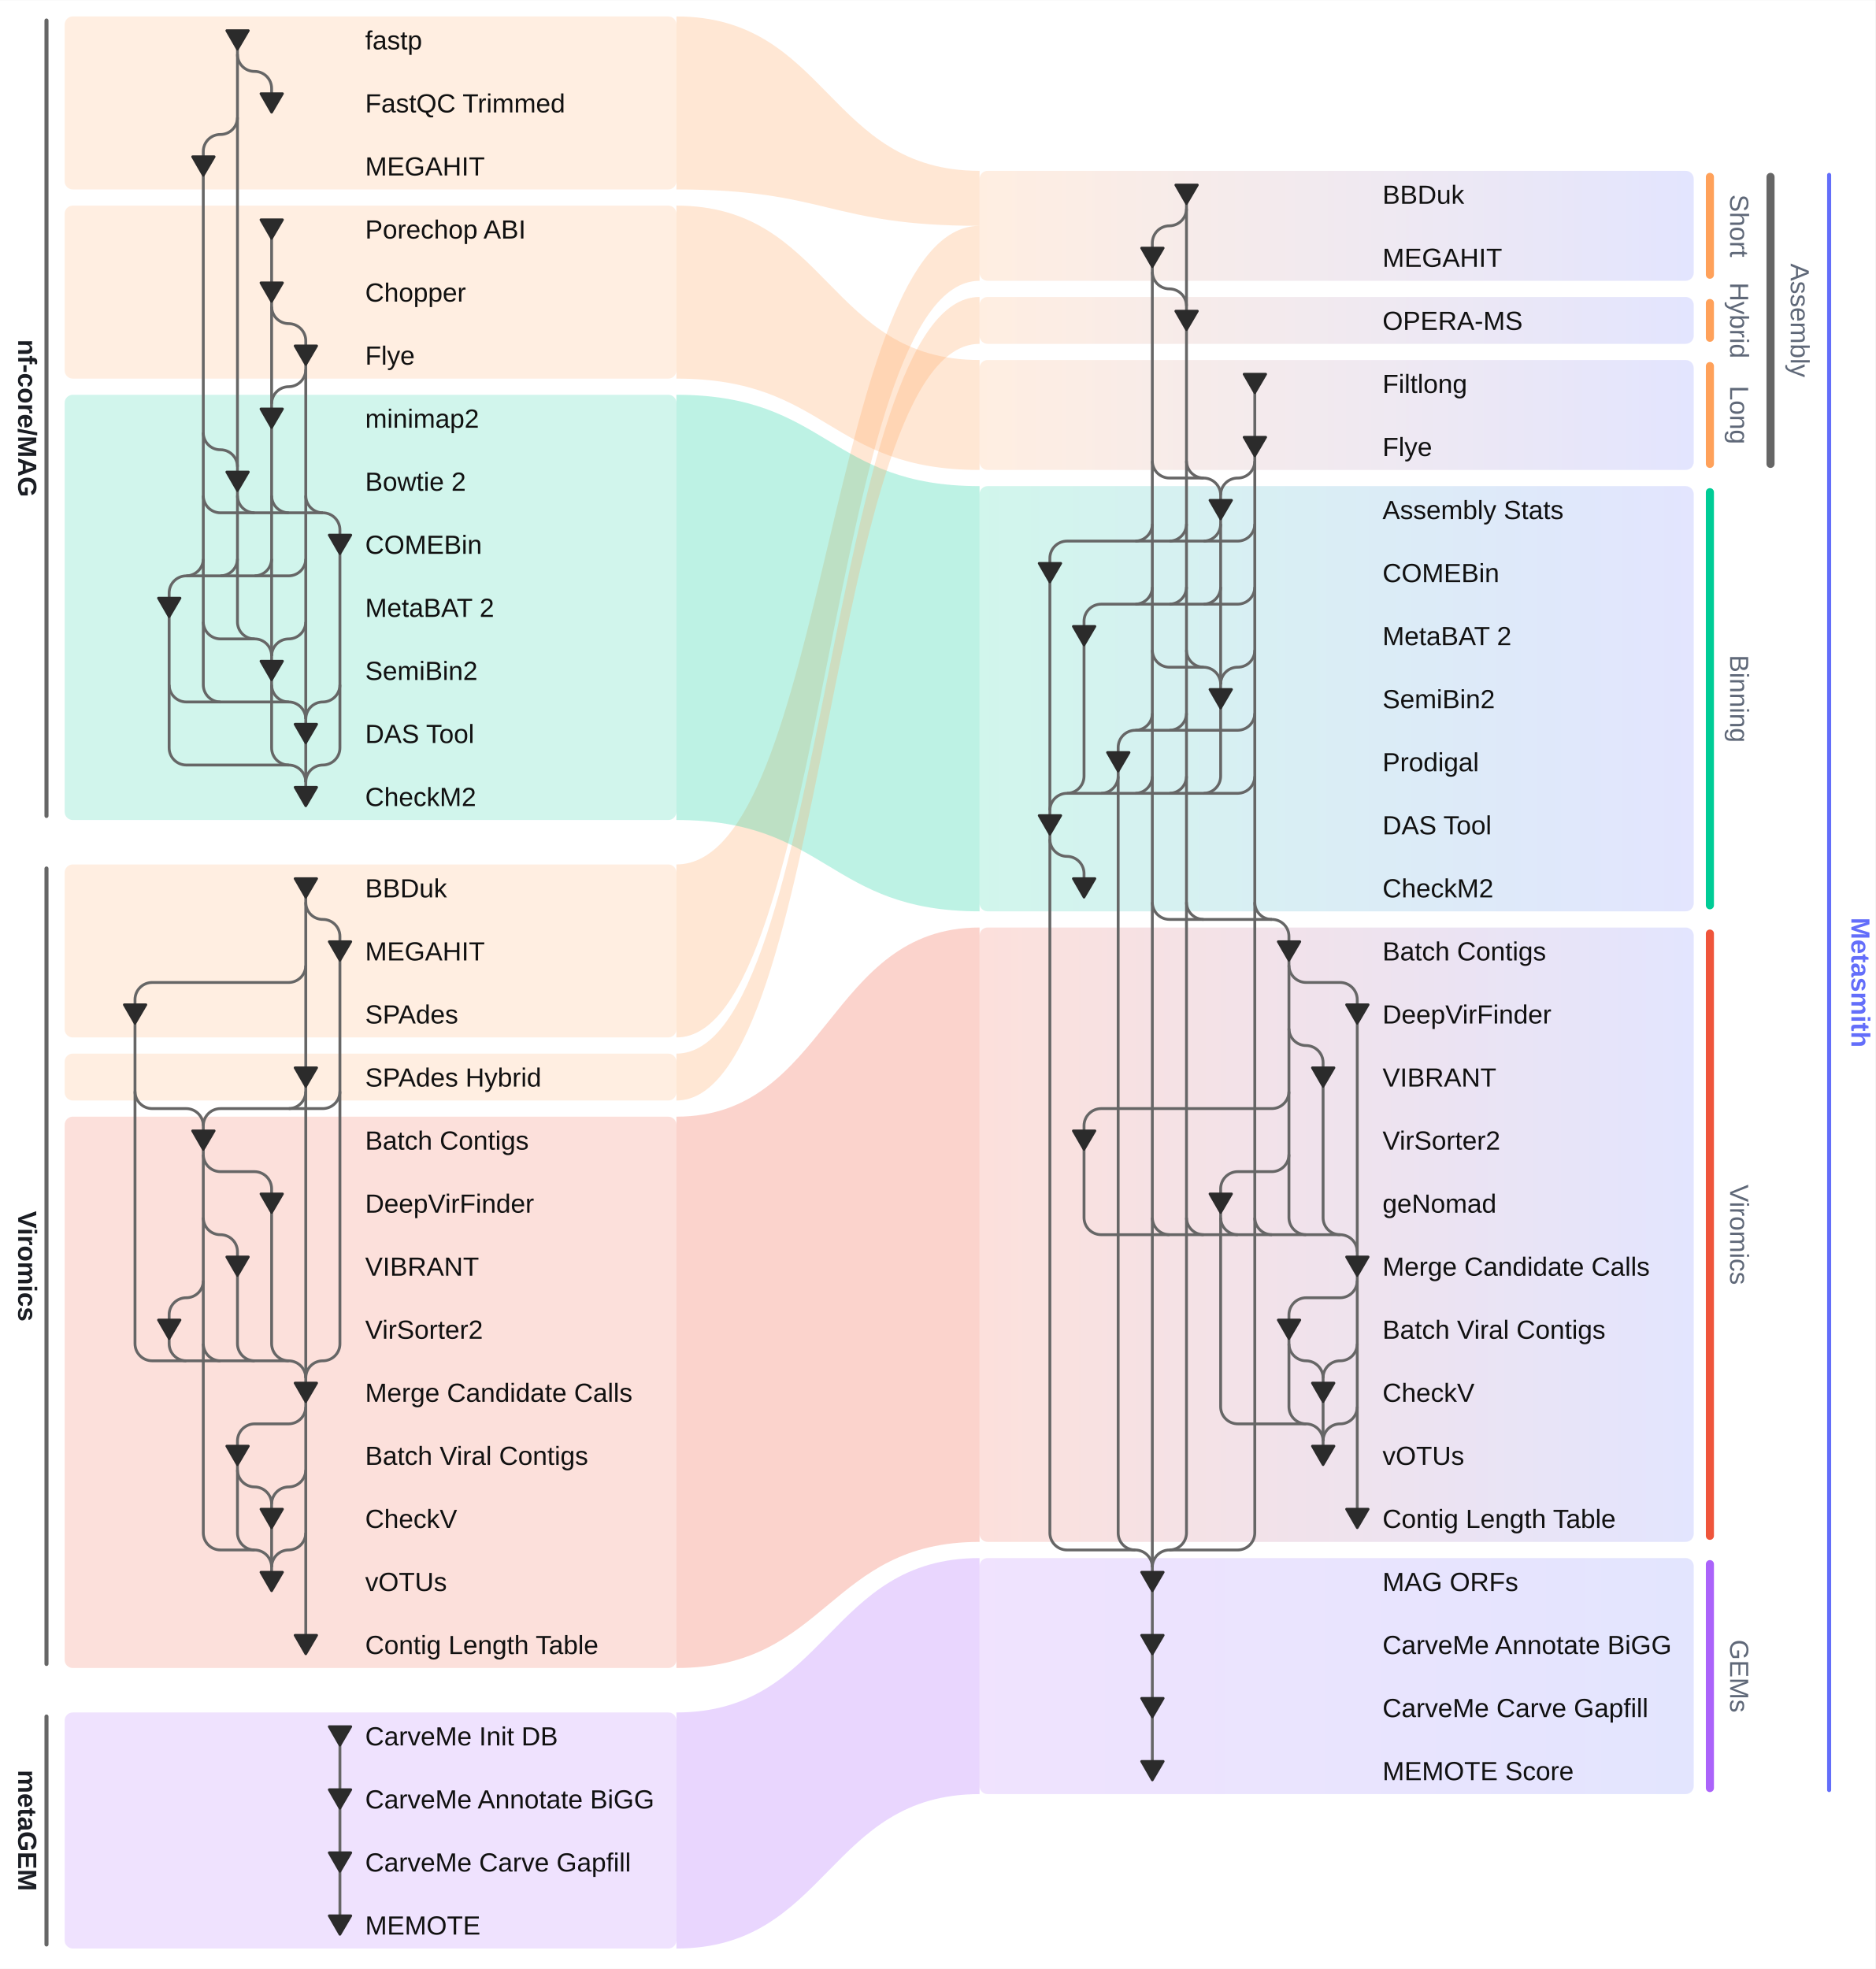
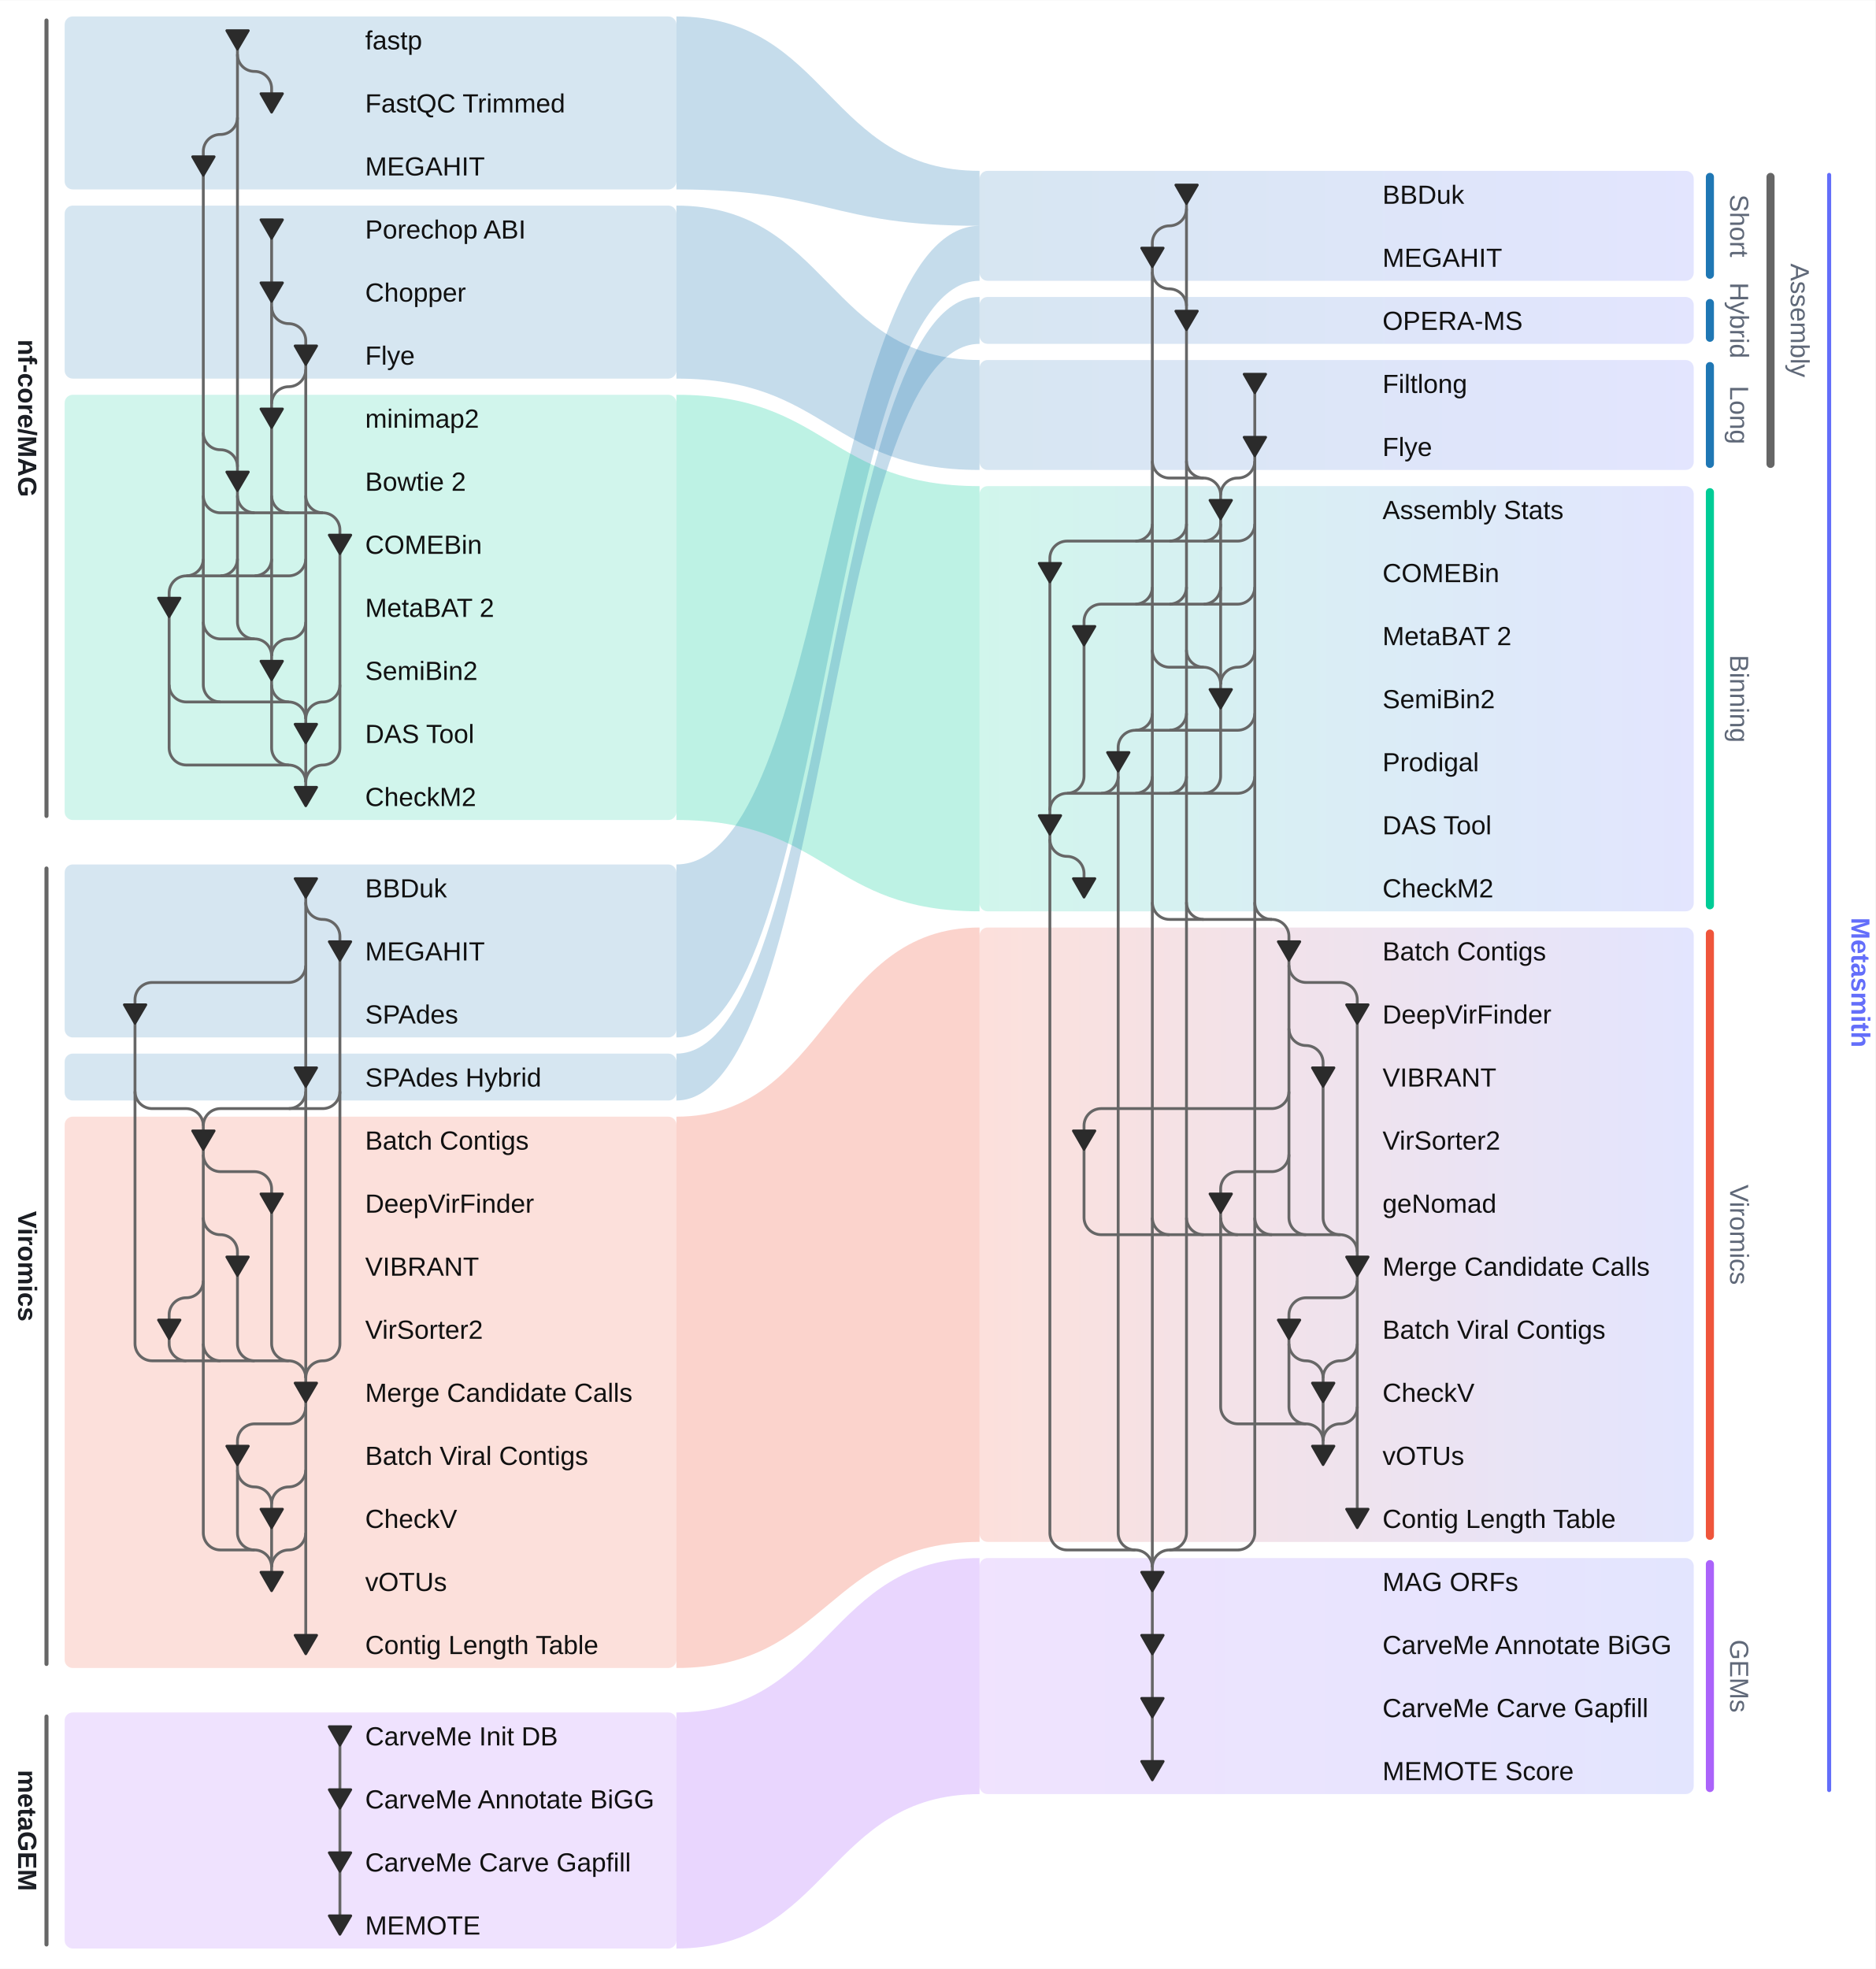
<svg xmlns="http://www.w3.org/2000/svg" width="742" height="779" viewBox="0 0 928 974">
  <rect width="100%" height="100%" fill="#FFFFFF" />
  <defs>
    <linearGradient id="fade-short" gradientUnits="userSpaceOnUse" x1="484.7" y1="0" x2="838.1" y2="0">
-       <stop offset="0" stop-color="#FFA15A" />
+       <stop offset="0" stop-color="#1F77B4" />
      <stop offset="1" stop-color="#636EFA" />
    </linearGradient>
    <linearGradient id="fade-hybrid" gradientUnits="userSpaceOnUse" x1="484.7" y1="0" x2="838.1" y2="0">
-       <stop offset="0" stop-color="#FFA15A" />
+       <stop offset="0" stop-color="#1F77B4" />
      <stop offset="1" stop-color="#636EFA" />
    </linearGradient>
    <linearGradient id="fade-long" gradientUnits="userSpaceOnUse" x1="484.7" y1="0" x2="838.1" y2="0">
-       <stop offset="0" stop-color="#FFA15A" />
+       <stop offset="0" stop-color="#1F77B4" />
      <stop offset="1" stop-color="#636EFA" />
    </linearGradient>
    <linearGradient id="fade-bin" gradientUnits="userSpaceOnUse" x1="484.7" y1="0" x2="838.1" y2="0">
      <stop offset="0" stop-color="#00CC96" />
      <stop offset="1" stop-color="#636EFA" />
    </linearGradient>
    <linearGradient id="fade-vir" gradientUnits="userSpaceOnUse" x1="484.7" y1="0" x2="838.1" y2="0">
      <stop offset="0" stop-color="#EF553B" />
      <stop offset="1" stop-color="#636EFA" />
    </linearGradient>
    <linearGradient id="fade-gem" gradientUnits="userSpaceOnUse" x1="484.7" y1="0" x2="838.1" y2="0">
      <stop offset="0" stop-color="#AB63FA" />
      <stop offset="1" stop-color="#636EFA" />
    </linearGradient>
  </defs>
-   <rect x="32.0" y="8.0" width="302.7" height="85.6" rx="4" fill="#FFA15A" fill-opacity="0.18" />
-   <rect x="32.0" y="101.6" width="302.7" height="85.6" rx="4" fill="#FFA15A" fill-opacity="0.18" />
+   <rect x="32.0" y="8.0" width="302.7" height="85.6" rx="4" fill="#1F77B4" fill-opacity="0.18" />
+   <rect x="32.0" y="101.6" width="302.7" height="85.6" rx="4" fill="#1F77B4" fill-opacity="0.18" />
  <rect x="32.0" y="195.2" width="302.7" height="210.4" rx="4" fill="#00CC96" fill-opacity="0.18" />
-   <rect x="32.0" y="427.6" width="302.7" height="85.6" rx="4" fill="#FFA15A" fill-opacity="0.18" />
-   <rect x="32.0" y="521.2" width="302.7" height="23.2" rx="4" fill="#FFA15A" fill-opacity="0.18" />
+   <rect x="32.0" y="427.6" width="302.7" height="85.6" rx="4" fill="#1F77B4" fill-opacity="0.18" />
+   <rect x="32.0" y="521.2" width="302.7" height="23.2" rx="4" fill="#1F77B4" fill-opacity="0.18" />
  <rect x="32.0" y="552.4" width="302.7" height="272.8" rx="4" fill="#EF553B" fill-opacity="0.18" />
  <rect x="32.0" y="847.2" width="302.7" height="116.8" rx="4" fill="#AB63FA" fill-opacity="0.18" />
  <rect x="484.7" y="84.4" width="353.4" height="54.4" rx="4" fill="url(#fade-short)" fill-opacity="0.18" />
  <rect x="484.7" y="146.8" width="353.4" height="23.2" rx="4" fill="url(#fade-hybrid)" fill-opacity="0.18" />
  <rect x="484.7" y="178.0" width="353.4" height="54.4" rx="4" fill="url(#fade-long)" fill-opacity="0.18" />
  <rect x="484.7" y="240.4" width="353.4" height="210.4" rx="4" fill="url(#fade-bin)" fill-opacity="0.18" />
  <rect x="484.7" y="458.8" width="353.4" height="304.0" rx="4" fill="url(#fade-vir)" fill-opacity="0.18" />
  <rect x="484.7" y="770.8" width="353.4" height="116.8" rx="4" fill="url(#fade-gem)" fill-opacity="0.18" />
-   <path d="M 334.7,8.0 C 409.7,8.0 409.7,84.4 484.7,84.4 L 484.7,111.6 C 409.7,111.6 409.7,93.6 334.7,93.6 Z" fill="#FFA15A" fill-opacity="0.26" />
-   <path d="M 334.7,427.6 C 409.7,427.6 409.7,111.6 484.7,111.6 L 484.7,138.8 C 409.7,138.8 409.7,513.2 334.7,513.2 Z" fill="#FFA15A" fill-opacity="0.26" />
-   <path d="M 334.7,101.6 C 409.7,101.6 409.7,178.0 484.7,178.0 L 484.7,232.4 C 409.7,232.4 409.7,187.2 334.7,187.2 Z" fill="#FFA15A" fill-opacity="0.26" />
+   <path d="M 334.7,8.0 C 409.7,8.0 409.7,84.4 484.7,84.4 L 484.7,111.6 C 409.7,111.6 409.7,93.6 334.7,93.6 Z" fill="#1F77B4" fill-opacity="0.26" />
+   <path d="M 334.7,427.6 C 409.7,427.6 409.7,111.6 484.7,111.6 L 484.7,138.8 C 409.7,138.8 409.7,513.2 334.7,513.2 Z" fill="#1F77B4" fill-opacity="0.26" />
+   <path d="M 334.7,101.6 C 409.7,101.6 409.7,178.0 484.7,178.0 L 484.7,232.4 C 409.7,232.4 409.7,187.2 334.7,187.2 Z" fill="#1F77B4" fill-opacity="0.26" />
  <path d="M 334.7,195.2 C 409.7,195.2 409.7,240.4 484.7,240.4 L 484.7,450.8 C 409.7,450.8 409.7,405.6 334.7,405.6 Z" fill="#00CC96" fill-opacity="0.26" />
-   <path d="M 334.7,521.2 C 409.7,521.2 409.7,146.8 484.7,146.8 L 484.7,170.0 C 409.7,170.0 409.7,544.4 334.7,544.4 Z" fill="#FFA15A" fill-opacity="0.26" />
+   <path d="M 334.7,521.2 C 409.7,521.2 409.7,146.8 484.7,146.8 L 484.7,170.0 C 409.7,170.0 409.7,544.4 334.7,544.4 Z" fill="#1F77B4" fill-opacity="0.26" />
  <path d="M 334.7,552.4 C 409.7,552.4 409.7,458.8 484.7,458.8 L 484.7,762.8 C 409.7,762.8 409.7,825.2 334.7,825.2 Z" fill="#EF553B" fill-opacity="0.26" />
  <path d="M 334.7,847.2 C 409.7,847.2 409.7,770.8 484.7,770.8 L 484.7,887.6 C 409.7,887.6 409.7,964.0 334.7,964.0 Z" fill="#AB63FA" fill-opacity="0.26" />
  <g transform="translate(58.9 -15.5)">
    <g fill="none" stroke="#666666" stroke-width="1.4" stroke-linejoin="round" stroke-linecap="butt">
      <path d="M 58.6,39.7 L 58.6,42.2 L 58.6,73.5 L 58.6,246.3 L 58.6,248.9" />
      <path d="M 58.6,258.1 L 58.6,260.6 L 58.6,291.9 L 58.6,323.1 A 8.4,8.4 0 0 0 67.1,331.5" />
      <path d="M 75.5,61.7 L 75.5,59.1 A 8.4,8.4 0 0 0 67.1,50.7 A 8.4,8.4 0 0 1 58.6,42.2" />
      <path d="M 75.5,133.3 L 75.5,155.3" />
      <path d="M 75.5,164.5 L 75.5,167.1 L 75.5,215.2 L 75.5,217.7" />
      <path d="M 75.5,226.9 L 75.5,260.6 L 75.5,291.9 L 75.5,339.9 L 75.5,342.5" />
      <path d="M 75.5,351.7 L 75.5,354.2 L 75.5,385.4 A 8.5,8.5 0 0 0 84.0,393.9" />
      <path d="M 41.7,92.9 L 41.7,90.3 A 8.4,8.4 0 0 1 50.2,81.9 A 8.4,8.4 0 0 0 58.6,73.5" />
      <path d="M 41.7,102.1 L 41.7,229.4 L 41.7,260.6 L 41.7,291.9 L 41.7,323.1 L 41.7,354.2 A 8.5,8.5 0 0 0 50.2,362.7" />
      <path d="M 109.3,280.1 L 109.3,277.6 A 8.5,8.5 0 0 0 100.9,269.1 L 84.0,269.1 L 67.1,269.1 L 50.2,269.1 A 8.5,8.5 0 0 1 41.7,260.6" />
      <path d="M 109.3,289.3 L 109.3,354.2 L 109.3,385.4 A 8.5,8.5 0 0 1 100.9,393.9 A 8.5,8.5 0 0 0 92.4,402.4" />
      <path d="M 24.8,311.3 L 24.8,308.8 A 8.5,8.5 0 0 1 33.3,300.3 L 50.2,300.3 L 67.1,300.3 L 84.0,300.3 A 8.5,8.5 0 0 0 92.4,291.9" />
      <path d="M 24.8,320.5 L 24.8,354.2 L 24.8,385.4 A 8.5,8.5 0 0 0 33.3,393.9 L 84.0,393.9 A 8.5,8.5 0 0 1 92.4,402.4" />
      <path d="M 92.4,186.5 L 92.4,183.9 A 8.5,8.5 0 0 0 84.0,175.5 A 8.5,8.5 0 0 1 75.5,167.1" />
      <path d="M 92.4,195.7 L 92.4,198.2 L 92.4,260.6 L 92.4,291.9 L 92.4,323.1 L 92.4,371.1 L 92.4,373.7" />
      <path d="M 92.4,382.9 L 92.4,402.4 L 92.4,404.9" />
      <path d="M 41.7,229.4 A 8.4,8.4 0 0 0 50.2,237.9 A 8.4,8.4 0 0 1 58.6,246.3" />
      <path d="M 41.7,291.9 A 8.5,8.5 0 0 1 33.3,300.3" />
      <path d="M 41.7,323.1 A 8.5,8.5 0 0 0 50.2,331.5 L 67.1,331.5 A 8.4,8.4 0 0 1 75.5,339.9" />
      <path d="M 92.4,371.1 A 8.5,8.5 0 0 0 84.0,362.7 L 50.2,362.7 L 33.3,362.7 A 8.5,8.5 0 0 1 24.8,354.2" />
      <path d="M 92.4,198.2 A 8.5,8.5 0 0 1 84.0,206.7 A 8.5,8.5 0 0 0 75.5,215.2" />
      <path d="M 92.4,260.6 A 8.5,8.5 0 0 0 100.9,269.1" />
      <path d="M 92.4,323.1 A 8.5,8.5 0 0 1 84.0,331.5 A 8.5,8.5 0 0 0 75.5,339.9" />
      <path d="M 75.5,260.6 A 8.5,8.5 0 0 0 84.0,269.1" />
      <path d="M 75.5,291.9 A 8.5,8.5 0 0 1 67.1,300.3" />
      <path d="M 58.6,260.6 A 8.5,8.5 0 0 0 67.1,269.1" />
      <path d="M 58.6,291.9 A 8.5,8.5 0 0 1 50.2,300.3" />
      <path d="M 109.3,354.2 A 8.5,8.5 0 0 1 100.9,362.7 A 8.5,8.5 0 0 0 92.4,371.1" />
      <path d="M 75.5,354.2 A 8.5,8.5 0 0 0 84.0,362.7" />
    </g>
    <g>
      <polygon points="53.3,30.5 64.0,30.5 58.6,39.7" fill="#2b2b2b" stroke="#2b2b2b" stroke-width="1.3" stroke-linejoin="round" />
      <text x="121.8" y="39.8" font-family="Arial" font-size="13" fill="#111111" font-weight="normal" text-anchor="start">fastp</text>
    </g>
    <g>
      <polygon points="70.2,61.7 80.9,61.7 75.5,70.9" fill="#2b2b2b" stroke="#2b2b2b" stroke-width="1.3" stroke-linejoin="round" />
      <text x="121.8" y="71.0" font-family="Arial" font-size="13" fill="#111111" font-weight="normal" text-anchor="start">FastQC Trimmed</text>
    </g>
    <g>
      <polygon points="36.4,92.9 47.1,92.9 41.7,102.1" fill="#2b2b2b" stroke="#2b2b2b" stroke-width="1.3" stroke-linejoin="round" />
      <text x="121.8" y="102.2" font-family="Arial" font-size="13" fill="#111111" font-weight="normal" text-anchor="start">MEGAHIT</text>
    </g>
    <g>
      <polygon points="70.2,124.1 80.9,124.1 75.5,133.3" fill="#2b2b2b" stroke="#2b2b2b" stroke-width="1.3" stroke-linejoin="round" />
      <text x="121.8" y="133.4" font-family="Arial" font-size="13" fill="#111111" font-weight="normal" text-anchor="start">Porechop ABI</text>
    </g>
    <g>
      <polygon points="70.2,155.3 80.9,155.3 75.5,164.5" fill="#2b2b2b" stroke="#2b2b2b" stroke-width="1.3" stroke-linejoin="round" />
      <text x="121.8" y="164.6" font-family="Arial" font-size="13" fill="#111111" font-weight="normal" text-anchor="start">Chopper</text>
    </g>
    <g>
      <polygon points="87.1,186.5 97.8,186.5 92.4,195.7" fill="#2b2b2b" stroke="#2b2b2b" stroke-width="1.3" stroke-linejoin="round" />
      <text x="121.8" y="195.8" font-family="Arial" font-size="13" fill="#111111" font-weight="normal" text-anchor="start">Flye</text>
    </g>
    <g>
      <polygon points="70.2,217.7 80.9,217.7 75.5,226.9" fill="#2b2b2b" stroke="#2b2b2b" stroke-width="1.3" stroke-linejoin="round" />
      <text x="121.8" y="227.0" font-family="Arial" font-size="13" fill="#111111" font-weight="normal" text-anchor="start">minimap2</text>
    </g>
    <g>
      <polygon points="53.3,248.9 64.0,248.9 58.6,258.1" fill="#2b2b2b" stroke="#2b2b2b" stroke-width="1.3" stroke-linejoin="round" />
      <text x="121.8" y="258.2" font-family="Arial" font-size="13" fill="#111111" font-weight="normal" text-anchor="start">Bowtie 2</text>
    </g>
    <g>
      <polygon points="104.0,280.1 114.7,280.1 109.3,289.3" fill="#2b2b2b" stroke="#2b2b2b" stroke-width="1.3" stroke-linejoin="round" />
      <text x="121.8" y="289.4" font-family="Arial" font-size="13" fill="#111111" font-weight="normal" text-anchor="start">COMEBin</text>
    </g>
    <g>
      <polygon points="19.5,311.3 30.2,311.3 24.8,320.5" fill="#2b2b2b" stroke="#2b2b2b" stroke-width="1.3" stroke-linejoin="round" />
      <text x="121.8" y="320.6" font-family="Arial" font-size="13" fill="#111111" font-weight="normal" text-anchor="start">MetaBAT 2</text>
    </g>
    <g>
      <polygon points="70.2,342.5 80.9,342.5 75.5,351.7" fill="#2b2b2b" stroke="#2b2b2b" stroke-width="1.3" stroke-linejoin="round" />
      <text x="121.8" y="351.8" font-family="Arial" font-size="13" fill="#111111" font-weight="normal" text-anchor="start">SemiBin2</text>
    </g>
    <g>
      <polygon points="87.1,373.7 97.8,373.7 92.4,382.9" fill="#2b2b2b" stroke="#2b2b2b" stroke-width="1.3" stroke-linejoin="round" />
      <text x="121.8" y="383.0" font-family="Arial" font-size="13" fill="#111111" font-weight="normal" text-anchor="start">DAS Tool</text>
    </g>
    <g>
      <polygon points="87.1,404.9 97.8,404.9 92.4,414.1" fill="#2b2b2b" stroke="#2b2b2b" stroke-width="1.3" stroke-linejoin="round" />
      <text x="121.8" y="414.2" font-family="Arial" font-size="13" fill="#111111" font-weight="normal" text-anchor="start">CheckM2</text>
    </g>
  </g>
  <g transform="translate(42.0 404.1)">
    <g fill="none" stroke="#666666" stroke-width="1.4" stroke-linejoin="round" stroke-linecap="butt">
      <path d="M 109.3,39.7 L 109.3,42.2 L 109.3,73.5 L 109.3,124.1" />
      <path d="M 109.3,133.3 L 109.3,135.8 L 109.3,277.6 L 109.3,280.1" />
      <path d="M 109.3,289.3 L 109.3,291.9 L 109.3,323.1 L 109.3,354.2 L 109.3,404.9" />
      <path d="M 126.2,61.7 L 126.2,59.1 A 8.4,8.4 0 0 0 117.8,50.7 A 8.4,8.4 0 0 1 109.3,42.2" />
      <path d="M 126.2,70.9 L 126.2,135.8 L 126.2,260.6 A 8.4,8.4 0 0 1 117.8,269.1 A 8.4,8.4 0 0 0 109.3,277.6" />
      <path d="M 24.8,92.9 L 24.8,90.3 A 8.5,8.5 0 0 1 33.3,81.9 L 100.9,81.9 A 8.5,8.5 0 0 0 109.3,73.5" />
      <path d="M 24.8,102.1 L 24.8,135.8 L 24.8,260.6 A 8.5,8.5 0 0 0 33.3,269.1 L 50.2,269.1 L 67.1,269.1 L 84.0,269.1 L 100.9,269.1 A 8.5,8.5 0 0 1 109.3,277.6" />
      <path d="M 58.6,155.3 L 58.6,152.8 A 8.5,8.5 0 0 1 67.1,144.3 L 100.9,144.3 L 117.8,144.3 A 8.5,8.5 0 0 0 126.2,135.8" />
      <path d="M 58.6,164.5 L 58.6,167.1 L 58.6,198.2 L 58.6,229.4 L 58.6,260.6 L 58.6,354.2 A 8.5,8.5 0 0 0 67.1,362.7 L 84.0,362.7 A 8.5,8.5 0 0 1 92.4,371.1" />
      <path d="M 92.4,186.5 L 92.4,183.9 A 8.5,8.5 0 0 0 84.0,175.5 L 67.1,175.5 A 8.5,8.5 0 0 1 58.6,167.1" />
      <path d="M 92.4,195.7 L 92.4,260.6 A 8.5,8.5 0 0 0 100.9,269.1" />
      <path d="M 92.4,342.5 L 92.4,339.9 A 8.5,8.5 0 0 1 100.9,331.5 A 8.5,8.5 0 0 0 109.3,323.1" />
      <path d="M 92.4,351.7 L 92.4,371.1 L 92.4,373.7" />
      <path d="M 75.5,217.7 L 75.5,215.2 A 8.4,8.4 0 0 0 67.1,206.7 A 8.4,8.4 0 0 1 58.6,198.2" />
      <path d="M 75.5,226.9 L 75.5,260.6 A 8.5,8.5 0 0 0 84.0,269.1" />
      <path d="M 75.5,311.3 L 75.5,308.8 A 8.5,8.5 0 0 1 84.0,300.3 L 100.9,300.3 A 8.5,8.5 0 0 0 109.3,291.9" />
      <path d="M 75.5,320.5 L 75.5,323.1 L 75.5,354.2 A 8.5,8.5 0 0 0 84.0,362.7" />
      <path d="M 41.7,248.9 L 41.7,246.3 A 8.4,8.4 0 0 1 50.2,237.9 A 8.4,8.4 0 0 0 58.6,229.4" />
      <path d="M 41.7,258.1 L 41.7,260.6 A 8.5,8.5 0 0 0 50.2,269.1" />
      <path d="M 24.8,135.8 A 8.5,8.5 0 0 0 33.3,144.3 L 50.2,144.3 A 8.5,8.5 0 0 1 58.6,152.8" />
      <path d="M 109.3,135.8 A 8.5,8.5 0 0 1 100.9,144.3" />
      <path d="M 58.6,260.6 A 8.5,8.5 0 0 0 67.1,269.1" />
      <path d="M 109.3,354.2 A 8.5,8.5 0 0 1 100.9,362.7 A 8.5,8.5 0 0 0 92.4,371.1" />
      <path d="M 75.5,323.1 A 8.5,8.5 0 0 0 84.0,331.5 A 8.5,8.5 0 0 1 92.4,339.9" />
    </g>
    <g>
      <polygon points="104.0,30.5 114.7,30.5 109.3,39.7" fill="#2b2b2b" stroke="#2b2b2b" stroke-width="1.3" stroke-linejoin="round" />
      <text x="138.7" y="39.8" font-family="Arial" font-size="13" fill="#111111" font-weight="normal" text-anchor="start">BBDuk</text>
    </g>
    <g>
      <polygon points="120.9,61.7 131.6,61.7 126.2,70.9" fill="#2b2b2b" stroke="#2b2b2b" stroke-width="1.3" stroke-linejoin="round" />
      <text x="138.7" y="71.0" font-family="Arial" font-size="13" fill="#111111" font-weight="normal" text-anchor="start">MEGAHIT</text>
    </g>
    <g>
      <polygon points="19.5,92.9 30.2,92.9 24.8,102.1" fill="#2b2b2b" stroke="#2b2b2b" stroke-width="1.3" stroke-linejoin="round" />
      <text x="138.7" y="102.2" font-family="Arial" font-size="13" fill="#111111" font-weight="normal" text-anchor="start">SPAdes</text>
    </g>
    <g>
      <polygon points="104.0,124.1 114.7,124.1 109.3,133.3" fill="#2b2b2b" stroke="#2b2b2b" stroke-width="1.3" stroke-linejoin="round" />
      <text x="138.7" y="133.4" font-family="Arial" font-size="13" fill="#111111" font-weight="normal" text-anchor="start">SPAdes Hybrid</text>
    </g>
    <g>
      <polygon points="53.3,155.3 64.0,155.3 58.6,164.5" fill="#2b2b2b" stroke="#2b2b2b" stroke-width="1.3" stroke-linejoin="round" />
      <text x="138.7" y="164.6" font-family="Arial" font-size="13" fill="#111111" font-weight="normal" text-anchor="start">Batch Contigs</text>
    </g>
    <g>
      <polygon points="87.1,186.5 97.8,186.5 92.4,195.7" fill="#2b2b2b" stroke="#2b2b2b" stroke-width="1.3" stroke-linejoin="round" />
      <text x="138.7" y="195.8" font-family="Arial" font-size="13" fill="#111111" font-weight="normal" text-anchor="start">DeepVirFinder</text>
    </g>
    <g>
      <polygon points="70.2,217.7 80.9,217.7 75.5,226.9" fill="#2b2b2b" stroke="#2b2b2b" stroke-width="1.3" stroke-linejoin="round" />
      <text x="138.7" y="227.0" font-family="Arial" font-size="13" fill="#111111" font-weight="normal" text-anchor="start">VIBRANT</text>
    </g>
    <g>
      <polygon points="36.4,248.9 47.1,248.9 41.7,258.1" fill="#2b2b2b" stroke="#2b2b2b" stroke-width="1.3" stroke-linejoin="round" />
      <text x="138.7" y="258.2" font-family="Arial" font-size="13" fill="#111111" font-weight="normal" text-anchor="start">VirSorter2</text>
    </g>
    <g>
      <polygon points="104.0,280.1 114.7,280.1 109.3,289.3" fill="#2b2b2b" stroke="#2b2b2b" stroke-width="1.3" stroke-linejoin="round" />
      <text x="138.7" y="289.4" font-family="Arial" font-size="13" fill="#111111" font-weight="normal" text-anchor="start">Merge Candidate Calls</text>
    </g>
    <g>
      <polygon points="70.2,311.3 80.9,311.3 75.5,320.5" fill="#2b2b2b" stroke="#2b2b2b" stroke-width="1.3" stroke-linejoin="round" />
      <text x="138.7" y="320.6" font-family="Arial" font-size="13" fill="#111111" font-weight="normal" text-anchor="start">Batch Viral Contigs</text>
    </g>
    <g>
      <polygon points="87.1,342.5 97.8,342.5 92.4,351.7" fill="#2b2b2b" stroke="#2b2b2b" stroke-width="1.3" stroke-linejoin="round" />
      <text x="138.7" y="351.8" font-family="Arial" font-size="13" fill="#111111" font-weight="normal" text-anchor="start">CheckV</text>
    </g>
    <g>
      <polygon points="87.1,373.7 97.8,373.7 92.4,382.9" fill="#2b2b2b" stroke="#2b2b2b" stroke-width="1.3" stroke-linejoin="round" />
      <text x="138.7" y="383.0" font-family="Arial" font-size="13" fill="#111111" font-weight="normal" text-anchor="start">vOTUs</text>
    </g>
    <g>
      <polygon points="104.0,404.9 114.7,404.9 109.3,414.1" fill="#2b2b2b" stroke="#2b2b2b" stroke-width="1.3" stroke-linejoin="round" />
      <text x="138.7" y="414.2" font-family="Arial" font-size="13" fill="#111111" font-weight="normal" text-anchor="start">Contig Length Table</text>
    </g>
  </g>
  <g transform="translate(143.4 823.7)">
    <g fill="none" stroke="#666666" stroke-width="1.4" stroke-linejoin="round" stroke-linecap="butt">
      <path d="M 24.8,39.7 L 24.8,61.7" />
      <path d="M 24.8,70.9 L 24.8,92.9" />
      <path d="M 24.8,102.1 L 24.8,124.1" />
    </g>
    <g>
      <polygon points="19.5,30.5 30.2,30.5 24.8,39.7" fill="#2b2b2b" stroke="#2b2b2b" stroke-width="1.3" stroke-linejoin="round" />
      <text x="37.3" y="39.8" font-family="Arial" font-size="13" fill="#111111" font-weight="normal" text-anchor="start">CarveMe Init DB</text>
    </g>
    <g>
      <polygon points="19.5,61.7 30.2,61.7 24.8,70.9" fill="#2b2b2b" stroke="#2b2b2b" stroke-width="1.3" stroke-linejoin="round" />
      <text x="37.3" y="71.0" font-family="Arial" font-size="13" fill="#111111" font-weight="normal" text-anchor="start">CarveMe Annotate BiGG</text>
    </g>
    <g>
      <polygon points="19.5,92.9 30.2,92.9 24.8,102.1" fill="#2b2b2b" stroke="#2b2b2b" stroke-width="1.3" stroke-linejoin="round" />
      <text x="37.3" y="102.2" font-family="Arial" font-size="13" fill="#111111" font-weight="normal" text-anchor="start">CarveMe Carve Gapfill</text>
    </g>
    <g>
      <polygon points="19.5,124.1 30.2,124.1 24.8,133.3" fill="#2b2b2b" stroke="#2b2b2b" stroke-width="1.3" stroke-linejoin="round" />
      <text x="37.3" y="133.4" font-family="Arial" font-size="13" fill="#111111" font-weight="normal" text-anchor="start">MEMOTE</text>
    </g>
  </g>
  <g transform="translate(494.7 60.9)">
    <g fill="none" stroke="#666666" stroke-width="1.4" stroke-linejoin="round" stroke-linecap="butt">
      <path d="M 92.4,39.7 L 92.4,42.2 L 92.4,90.3 L 92.4,92.9" />
      <path d="M 92.4,102.1 L 92.4,167.1 L 92.4,198.2 L 92.4,229.4 L 92.4,260.6 L 92.4,291.9 L 92.4,323.1 L 92.4,385.4 L 92.4,541.5 L 92.4,697.5 A 8.5,8.5 0 0 1 84.0,705.9" />
      <path d="M 75.5,61.7 L 75.5,59.1 A 8.5,8.5 0 0 1 84.0,50.7 A 8.5,8.5 0 0 0 92.4,42.2" />
      <path d="M 75.5,70.9 L 75.5,73.5 L 75.5,167.1 L 75.5,198.2 L 75.5,229.4 L 75.5,260.6 L 75.5,291.9 L 75.5,323.1 L 75.5,385.4 L 75.5,541.5 L 75.5,714.4 L 75.5,716.9" />
      <path d="M 75.5,726.1 L 75.5,748.1" />
      <path d="M 75.5,757.3 L 75.5,779.3" />
      <path d="M 75.5,788.5 L 75.5,810.5" />
      <path d="M 109.3,186.5 L 109.3,183.9 A 8.5,8.5 0 0 0 100.9,175.5 L 84.0,175.5 A 8.5,8.5 0 0 1 75.5,167.1" />
      <path d="M 109.3,195.7 L 109.3,198.2 L 109.3,229.4 L 109.3,277.6 L 109.3,280.1" />
      <path d="M 109.3,289.3 L 109.3,323.1 A 8.5,8.5 0 0 1 100.9,331.5" />
      <path d="M 109.3,529.7 L 109.3,527.1 A 8.5,8.5 0 0 1 117.8,518.7 L 134.7,518.7 A 8.5,8.5 0 0 0 143.1,510.2" />
      <path d="M 109.3,538.9 L 109.3,541.5 L 109.3,635.0 A 8.5,8.5 0 0 0 117.8,643.5 L 151.6,643.5 A 8.5,8.5 0 0 1 160.0,652.0" />
      <path d="M 24.8,217.7 L 24.8,215.2 A 8.5,8.5 0 0 1 33.3,206.7 L 67.1,206.7 L 84.0,206.7 L 100.9,206.7 L 117.8,206.7 A 8.5,8.5 0 0 0 126.2,198.2" />
      <path d="M 24.8,226.9 L 24.8,339.9 L 24.8,342.5" />
      <path d="M 24.8,351.7 L 24.8,354.2 L 24.8,697.5 A 8.5,8.5 0 0 0 33.3,705.9 L 67.1,705.9 A 8.5,8.5 0 0 1 75.5,714.4" />
      <path d="M 41.7,248.9 L 41.7,246.3 A 8.5,8.5 0 0 1 50.2,237.9 L 67.1,237.9 L 84.0,237.9 L 100.9,237.9 L 117.8,237.9 A 8.5,8.5 0 0 0 126.2,229.4" />
      <path d="M 41.7,258.1 L 41.7,323.1 A 8.5,8.5 0 0 1 33.3,331.5" />
      <path d="M 41.7,373.7 L 41.7,371.1 A 8.5,8.5 0 0 0 33.3,362.7 A 8.5,8.5 0 0 1 24.8,354.2" />
      <path d="M 41.7,498.5 L 41.7,495.9 A 8.5,8.5 0 0 1 50.2,487.5 L 134.7,487.5 A 8.5,8.5 0 0 0 143.1,479.1" />
      <path d="M 41.7,507.7 L 41.7,541.5 A 8.5,8.5 0 0 0 50.2,549.9 L 84.0,549.9 L 100.9,549.9 L 117.8,549.9 L 134.7,549.9 L 151.6,549.9 L 168.5,549.9 A 8.5,8.5 0 0 1 176.9,558.4" />
      <path d="M 58.6,311.3 L 58.6,308.8 A 8.5,8.5 0 0 1 67.1,300.3 L 84.0,300.3 L 117.8,300.3 A 8.5,8.5 0 0 0 126.2,291.9" />
      <path d="M 58.6,320.5 L 58.6,323.1 L 58.6,697.5 A 8.4,8.4 0 0 0 67.1,705.9" />
      <path d="M 143.1,404.9 L 143.1,402.4 A 8.4,8.4 0 0 0 134.7,393.9 L 100.9,393.9 L 84.0,393.9 A 8.5,8.5 0 0 1 75.5,385.4" />
      <path d="M 143.1,414.1 L 143.1,416.6 L 143.1,447.9 L 143.1,479.1 L 143.1,510.2 L 143.1,541.5 A 8.5,8.5 0 0 0 151.6,549.9" />
      <path d="M 143.1,592.1 L 143.1,589.5 A 8.5,8.5 0 0 1 151.6,581.1 L 168.5,581.1 A 8.5,8.5 0 0 0 176.9,572.6" />
      <path d="M 143.1,601.3 L 143.1,603.9 L 143.1,635.0 A 8.5,8.5 0 0 0 151.6,643.5" />
      <path d="M 176.9,436.1 L 176.9,433.6 A 8.5,8.5 0 0 0 168.5,425.1 L 151.6,425.1 A 8.5,8.5 0 0 1 143.1,416.6" />
      <path d="M 176.9,445.3 L 176.9,558.4 L 176.9,560.9" />
      <path d="M 176.9,570.1 L 176.9,572.6 L 176.9,603.9 L 176.9,635.0 L 176.9,685.7" />
      <path d="M 126.2,133.3 L 126.2,155.3" />
      <path d="M 126.2,164.5 L 126.2,167.1 L 126.2,198.2 L 126.2,229.4 L 126.2,260.6 L 126.2,291.9 L 126.2,323.1 L 126.2,385.4 L 126.2,541.5 L 126.2,697.5 A 8.5,8.5 0 0 1 117.8,705.9 L 84.0,705.9 A 8.5,8.5 0 0 0 75.5,714.4" />
      <path d="M 160.0,467.3 L 160.0,464.8 A 8.5,8.5 0 0 0 151.6,456.3 A 8.5,8.5 0 0 1 143.1,447.9" />
      <path d="M 160.0,476.5 L 160.0,541.5 A 8.4,8.4 0 0 0 168.5,549.9" />
      <path d="M 160.0,623.3 L 160.0,620.8 A 8.4,8.4 0 0 1 168.5,612.3 A 8.4,8.4 0 0 0 176.9,603.9" />
      <path d="M 160.0,632.5 L 160.0,652.0 L 160.0,654.5" />
      <path d="M 75.5,73.5 A 8.5,8.5 0 0 0 84.0,81.9 A 8.5,8.5 0 0 1 92.4,90.3" />
      <path d="M 75.5,198.2 A 8.5,8.5 0 0 1 67.1,206.7" />
      <path d="M 75.5,229.4 A 8.5,8.5 0 0 1 67.1,237.9" />
      <path d="M 75.5,260.6 A 8.5,8.5 0 0 0 84.0,269.1 L 100.9,269.1 A 8.5,8.5 0 0 1 109.3,277.6" />
      <path d="M 75.5,291.9 A 8.4,8.4 0 0 1 67.1,300.3" />
      <path d="M 75.5,323.1 A 8.5,8.5 0 0 1 67.1,331.5" />
      <path d="M 24.8,339.9 A 8.5,8.5 0 0 1 33.3,331.5 L 50.2,331.5 L 67.1,331.5 L 84.0,331.5 L 100.9,331.5 L 117.8,331.5 A 8.5,8.5 0 0 0 126.2,323.1" />
      <path d="M 75.5,541.5 A 8.5,8.5 0 0 0 84.0,549.9" />
      <path d="M 92.4,167.1 A 8.5,8.5 0 0 0 100.9,175.5" />
      <path d="M 92.4,198.2 A 8.5,8.5 0 0 1 84.0,206.7" />
      <path d="M 92.4,229.4 A 8.5,8.5 0 0 1 84.0,237.9" />
      <path d="M 92.4,260.6 A 8.5,8.5 0 0 0 100.9,269.1" />
      <path d="M 92.4,291.9 A 8.5,8.5 0 0 1 84.0,300.3" />
      <path d="M 92.4,323.1 A 8.5,8.5 0 0 1 84.0,331.5" />
      <path d="M 92.4,385.4 A 8.5,8.5 0 0 0 100.9,393.9" />
      <path d="M 92.4,541.5 A 8.5,8.5 0 0 0 100.9,549.9" />
      <path d="M 126.2,167.1 A 8.4,8.4 0 0 1 117.8,175.5 A 8.4,8.4 0 0 0 109.3,183.9" />
      <path d="M 126.2,260.6 A 8.4,8.4 0 0 1 117.8,269.1 A 8.4,8.4 0 0 0 109.3,277.6" />
      <path d="M 126.2,385.4 A 8.4,8.4 0 0 0 134.7,393.9" />
      <path d="M 126.2,541.5 A 8.5,8.5 0 0 0 134.7,549.9" />
      <path d="M 109.3,198.2 A 8.5,8.5 0 0 1 100.9,206.7" />
      <path d="M 109.3,229.4 A 8.5,8.5 0 0 1 100.9,237.9" />
      <path d="M 58.6,323.1 A 8.5,8.5 0 0 1 50.2,331.5" />
      <path d="M 109.3,541.5 A 8.5,8.5 0 0 0 117.8,549.9" />
      <path d="M 176.9,635.0 A 8.4,8.4 0 0 1 168.5,643.5 A 8.4,8.4 0 0 0 160.0,652.0" />
      <path d="M 143.1,603.9 A 8.5,8.5 0 0 0 151.6,612.3 A 8.5,8.5 0 0 1 160.0,620.8" />
    </g>
    <g>
      <polygon points="87.1,30.5 97.8,30.5 92.4,39.7" fill="#2b2b2b" stroke="#2b2b2b" stroke-width="1.3" stroke-linejoin="round" />
      <text x="189.4" y="39.8" font-family="Arial" font-size="13" fill="#111111" font-weight="normal" text-anchor="start">BBDuk</text>
    </g>
    <g>
      <polygon points="70.2,61.7 80.9,61.7 75.5,70.9" fill="#2b2b2b" stroke="#2b2b2b" stroke-width="1.3" stroke-linejoin="round" />
      <text x="189.4" y="71.0" font-family="Arial" font-size="13" fill="#111111" font-weight="normal" text-anchor="start">MEGAHIT</text>
    </g>
    <g>
      <polygon points="87.1,92.9 97.8,92.9 92.4,102.1" fill="#2b2b2b" stroke="#2b2b2b" stroke-width="1.3" stroke-linejoin="round" />
      <text x="189.4" y="102.2" font-family="Arial" font-size="13" fill="#111111" font-weight="normal" text-anchor="start">OPERA-MS</text>
    </g>
    <g>
      <polygon points="120.9,124.1 131.6,124.1 126.2,133.3" fill="#2b2b2b" stroke="#2b2b2b" stroke-width="1.3" stroke-linejoin="round" />
      <text x="189.4" y="133.4" font-family="Arial" font-size="13" fill="#111111" font-weight="normal" text-anchor="start">Filtlong</text>
    </g>
    <g>
      <polygon points="120.9,155.3 131.6,155.3 126.2,164.5" fill="#2b2b2b" stroke="#2b2b2b" stroke-width="1.3" stroke-linejoin="round" />
      <text x="189.4" y="164.6" font-family="Arial" font-size="13" fill="#111111" font-weight="normal" text-anchor="start">Flye</text>
    </g>
    <g>
      <polygon points="104.0,186.5 114.7,186.5 109.3,195.7" fill="#2b2b2b" stroke="#2b2b2b" stroke-width="1.3" stroke-linejoin="round" />
      <text x="189.4" y="195.8" font-family="Arial" font-size="13" fill="#111111" font-weight="normal" text-anchor="start">Assembly Stats</text>
    </g>
    <g>
      <polygon points="19.5,217.7 30.2,217.7 24.8,226.9" fill="#2b2b2b" stroke="#2b2b2b" stroke-width="1.3" stroke-linejoin="round" />
      <text x="189.4" y="227.0" font-family="Arial" font-size="13" fill="#111111" font-weight="normal" text-anchor="start">COMEBin</text>
    </g>
    <g>
      <polygon points="36.4,248.9 47.1,248.9 41.7,258.1" fill="#2b2b2b" stroke="#2b2b2b" stroke-width="1.3" stroke-linejoin="round" />
      <text x="189.4" y="258.2" font-family="Arial" font-size="13" fill="#111111" font-weight="normal" text-anchor="start">MetaBAT 2</text>
    </g>
    <g>
      <polygon points="104.0,280.1 114.7,280.1 109.3,289.3" fill="#2b2b2b" stroke="#2b2b2b" stroke-width="1.3" stroke-linejoin="round" />
      <text x="189.4" y="289.4" font-family="Arial" font-size="13" fill="#111111" font-weight="normal" text-anchor="start">SemiBin2</text>
    </g>
    <g>
      <polygon points="53.3,311.3 64.0,311.3 58.6,320.5" fill="#2b2b2b" stroke="#2b2b2b" stroke-width="1.3" stroke-linejoin="round" />
      <text x="189.4" y="320.6" font-family="Arial" font-size="13" fill="#111111" font-weight="normal" text-anchor="start">Prodigal</text>
    </g>
    <g>
      <polygon points="19.5,342.5 30.2,342.5 24.8,351.7" fill="#2b2b2b" stroke="#2b2b2b" stroke-width="1.3" stroke-linejoin="round" />
      <text x="189.4" y="351.8" font-family="Arial" font-size="13" fill="#111111" font-weight="normal" text-anchor="start">DAS Tool</text>
    </g>
    <g>
      <polygon points="36.4,373.7 47.1,373.7 41.7,382.9" fill="#2b2b2b" stroke="#2b2b2b" stroke-width="1.3" stroke-linejoin="round" />
      <text x="189.4" y="383.0" font-family="Arial" font-size="13" fill="#111111" font-weight="normal" text-anchor="start">CheckM2</text>
    </g>
    <g>
      <polygon points="137.8,404.9 148.5,404.9 143.1,414.1" fill="#2b2b2b" stroke="#2b2b2b" stroke-width="1.3" stroke-linejoin="round" />
      <text x="189.4" y="414.2" font-family="Arial" font-size="13" fill="#111111" font-weight="normal" text-anchor="start">Batch Contigs</text>
    </g>
    <g>
      <polygon points="171.6,436.1 182.3,436.1 176.9,445.3" fill="#2b2b2b" stroke="#2b2b2b" stroke-width="1.3" stroke-linejoin="round" />
      <text x="189.4" y="445.4" font-family="Arial" font-size="13" fill="#111111" font-weight="normal" text-anchor="start">DeepVirFinder</text>
    </g>
    <g>
      <polygon points="154.7,467.3 165.4,467.3 160.0,476.5" fill="#2b2b2b" stroke="#2b2b2b" stroke-width="1.3" stroke-linejoin="round" />
      <text x="189.4" y="476.6" font-family="Arial" font-size="13" fill="#111111" font-weight="normal" text-anchor="start">VIBRANT</text>
    </g>
    <g>
      <polygon points="36.4,498.5 47.1,498.5 41.7,507.7" fill="#2b2b2b" stroke="#2b2b2b" stroke-width="1.3" stroke-linejoin="round" />
      <text x="189.4" y="507.8" font-family="Arial" font-size="13" fill="#111111" font-weight="normal" text-anchor="start">VirSorter2</text>
    </g>
    <g>
      <polygon points="104.0,529.7 114.7,529.7 109.3,538.9" fill="#2b2b2b" stroke="#2b2b2b" stroke-width="1.3" stroke-linejoin="round" />
      <text x="189.4" y="539.0" font-family="Arial" font-size="13" fill="#111111" font-weight="normal" text-anchor="start">geNomad</text>
    </g>
    <g>
      <polygon points="171.6,560.9 182.3,560.9 176.9,570.1" fill="#2b2b2b" stroke="#2b2b2b" stroke-width="1.3" stroke-linejoin="round" />
      <text x="189.4" y="570.2" font-family="Arial" font-size="13" fill="#111111" font-weight="normal" text-anchor="start">Merge Candidate Calls</text>
    </g>
    <g>
      <polygon points="137.8,592.1 148.5,592.1 143.1,601.3" fill="#2b2b2b" stroke="#2b2b2b" stroke-width="1.3" stroke-linejoin="round" />
      <text x="189.4" y="601.4" font-family="Arial" font-size="13" fill="#111111" font-weight="normal" text-anchor="start">Batch Viral Contigs</text>
    </g>
    <g>
      <polygon points="154.7,623.3 165.4,623.3 160.0,632.5" fill="#2b2b2b" stroke="#2b2b2b" stroke-width="1.3" stroke-linejoin="round" />
      <text x="189.4" y="632.6" font-family="Arial" font-size="13" fill="#111111" font-weight="normal" text-anchor="start">CheckV</text>
    </g>
    <g>
      <polygon points="154.7,654.5 165.4,654.5 160.0,663.7" fill="#2b2b2b" stroke="#2b2b2b" stroke-width="1.3" stroke-linejoin="round" />
      <text x="189.4" y="663.8" font-family="Arial" font-size="13" fill="#111111" font-weight="normal" text-anchor="start">vOTUs</text>
    </g>
    <g>
      <polygon points="171.6,685.7 182.3,685.7 176.9,694.9" fill="#2b2b2b" stroke="#2b2b2b" stroke-width="1.3" stroke-linejoin="round" />
      <text x="189.4" y="695.0" font-family="Arial" font-size="13" fill="#111111" font-weight="normal" text-anchor="start">Contig Length Table</text>
    </g>
    <g>
      <polygon points="70.2,716.9 80.9,716.9 75.5,726.1" fill="#2b2b2b" stroke="#2b2b2b" stroke-width="1.3" stroke-linejoin="round" />
      <text x="189.4" y="726.2" font-family="Arial" font-size="13" fill="#111111" font-weight="normal" text-anchor="start">MAG ORFs</text>
    </g>
    <g>
      <polygon points="70.2,748.1 80.9,748.1 75.5,757.3" fill="#2b2b2b" stroke="#2b2b2b" stroke-width="1.3" stroke-linejoin="round" />
      <text x="189.4" y="757.4" font-family="Arial" font-size="13" fill="#111111" font-weight="normal" text-anchor="start">CarveMe Annotate BiGG</text>
    </g>
    <g>
      <polygon points="70.2,779.3 80.9,779.3 75.5,788.5" fill="#2b2b2b" stroke="#2b2b2b" stroke-width="1.3" stroke-linejoin="round" />
      <text x="189.4" y="788.6" font-family="Arial" font-size="13" fill="#111111" font-weight="normal" text-anchor="start">CarveMe Carve Gapfill</text>
    </g>
    <g>
      <polygon points="70.2,810.5 80.9,810.5 75.5,819.7" fill="#2b2b2b" stroke="#2b2b2b" stroke-width="1.3" stroke-linejoin="round" />
      <text x="189.4" y="819.8" font-family="Arial" font-size="13" fill="#111111" font-weight="normal" text-anchor="start">MEMOTE Score</text>
    </g>
  </g>
  <rect x="22.0" y="9.0" width="2" height="395.6" rx="1.0" fill="#666666" />
  <text transform="translate(9.0 206.8) rotate(90)" font-family="Arial" font-size="13" font-weight="bold" fill="#1B1E24" text-anchor="middle">nf-core/MAG</text>
  <rect x="22.0" y="428.6" width="2" height="395.6" rx="1.0" fill="#666666" />
  <text transform="translate(9.0 626.4) rotate(90)" font-family="Arial" font-size="13" font-weight="bold" fill="#1B1E24" text-anchor="middle">Viromics</text>
  <rect x="22.0" y="848.2" width="2" height="114.8" rx="1.0" fill="#666666" />
  <text transform="translate(9.0 905.6) rotate(90)" font-family="Arial" font-size="13" font-weight="bold" fill="#1B1E24" text-anchor="middle">metaGEM</text>
-   <rect x="844.1" y="85.4" width="4" height="52.4" rx="2.0" fill="#FFA15A" />
+   <rect x="844.1" y="85.4" width="4" height="52.4" rx="2.0" fill="#1F77B4" />
  <text transform="translate(856.1 111.6) rotate(90)" font-family="Arial" font-size="13" font-weight="normal" fill="#5F6878" text-anchor="middle">Short</text>
-   <rect x="844.1" y="147.8" width="4" height="21.2" rx="2.0" fill="#FFA15A" />
+   <rect x="844.1" y="147.8" width="4" height="21.2" rx="2.0" fill="#1F77B4" />
  <text transform="translate(856.1 158.4) rotate(90)" font-family="Arial" font-size="13" font-weight="normal" fill="#5F6878" text-anchor="middle">Hybrid</text>
-   <rect x="844.1" y="179.0" width="4" height="52.4" rx="2.0" fill="#FFA15A" />
+   <rect x="844.1" y="179.0" width="4" height="52.4" rx="2.0" fill="#1F77B4" />
  <text transform="translate(856.1 205.2) rotate(90)" font-family="Arial" font-size="13" font-weight="normal" fill="#5F6878" text-anchor="middle">Long</text>
  <rect x="844.1" y="241.4" width="4" height="208.4" rx="2.0" fill="#00CC96" />
  <text transform="translate(856.1 345.6) rotate(90)" font-family="Arial" font-size="13" font-weight="normal" fill="#5F6878" text-anchor="middle">Binning</text>
  <rect x="844.1" y="459.8" width="4" height="302.0" rx="2.0" fill="#EF553B" />
  <text transform="translate(856.1 610.8) rotate(90)" font-family="Arial" font-size="13" font-weight="normal" fill="#5F6878" text-anchor="middle">Viromics</text>
  <rect x="844.1" y="771.8" width="4" height="114.8" rx="2.0" fill="#AB63FA" />
  <text transform="translate(856.1 829.2) rotate(90)" font-family="Arial" font-size="13" font-weight="normal" fill="#5F6878" text-anchor="middle">GEMs</text>
  <rect x="874.1" y="85.4" width="4" height="146.0" rx="2.0" fill="#666666" />
  <text transform="translate(886.1 158.4) rotate(90)" font-family="Arial" font-size="13" font-weight="normal" fill="#5F6878" text-anchor="middle">Assembly</text>
  <rect x="904.1" y="85.4" width="2" height="801.2" rx="1.0" fill="#636EFA" />
  <text transform="translate(916.1 486.0) rotate(90)" font-family="Arial" font-size="13" font-weight="bold" fill="#636EFA" text-anchor="middle">Metasmith</text>
</svg>
